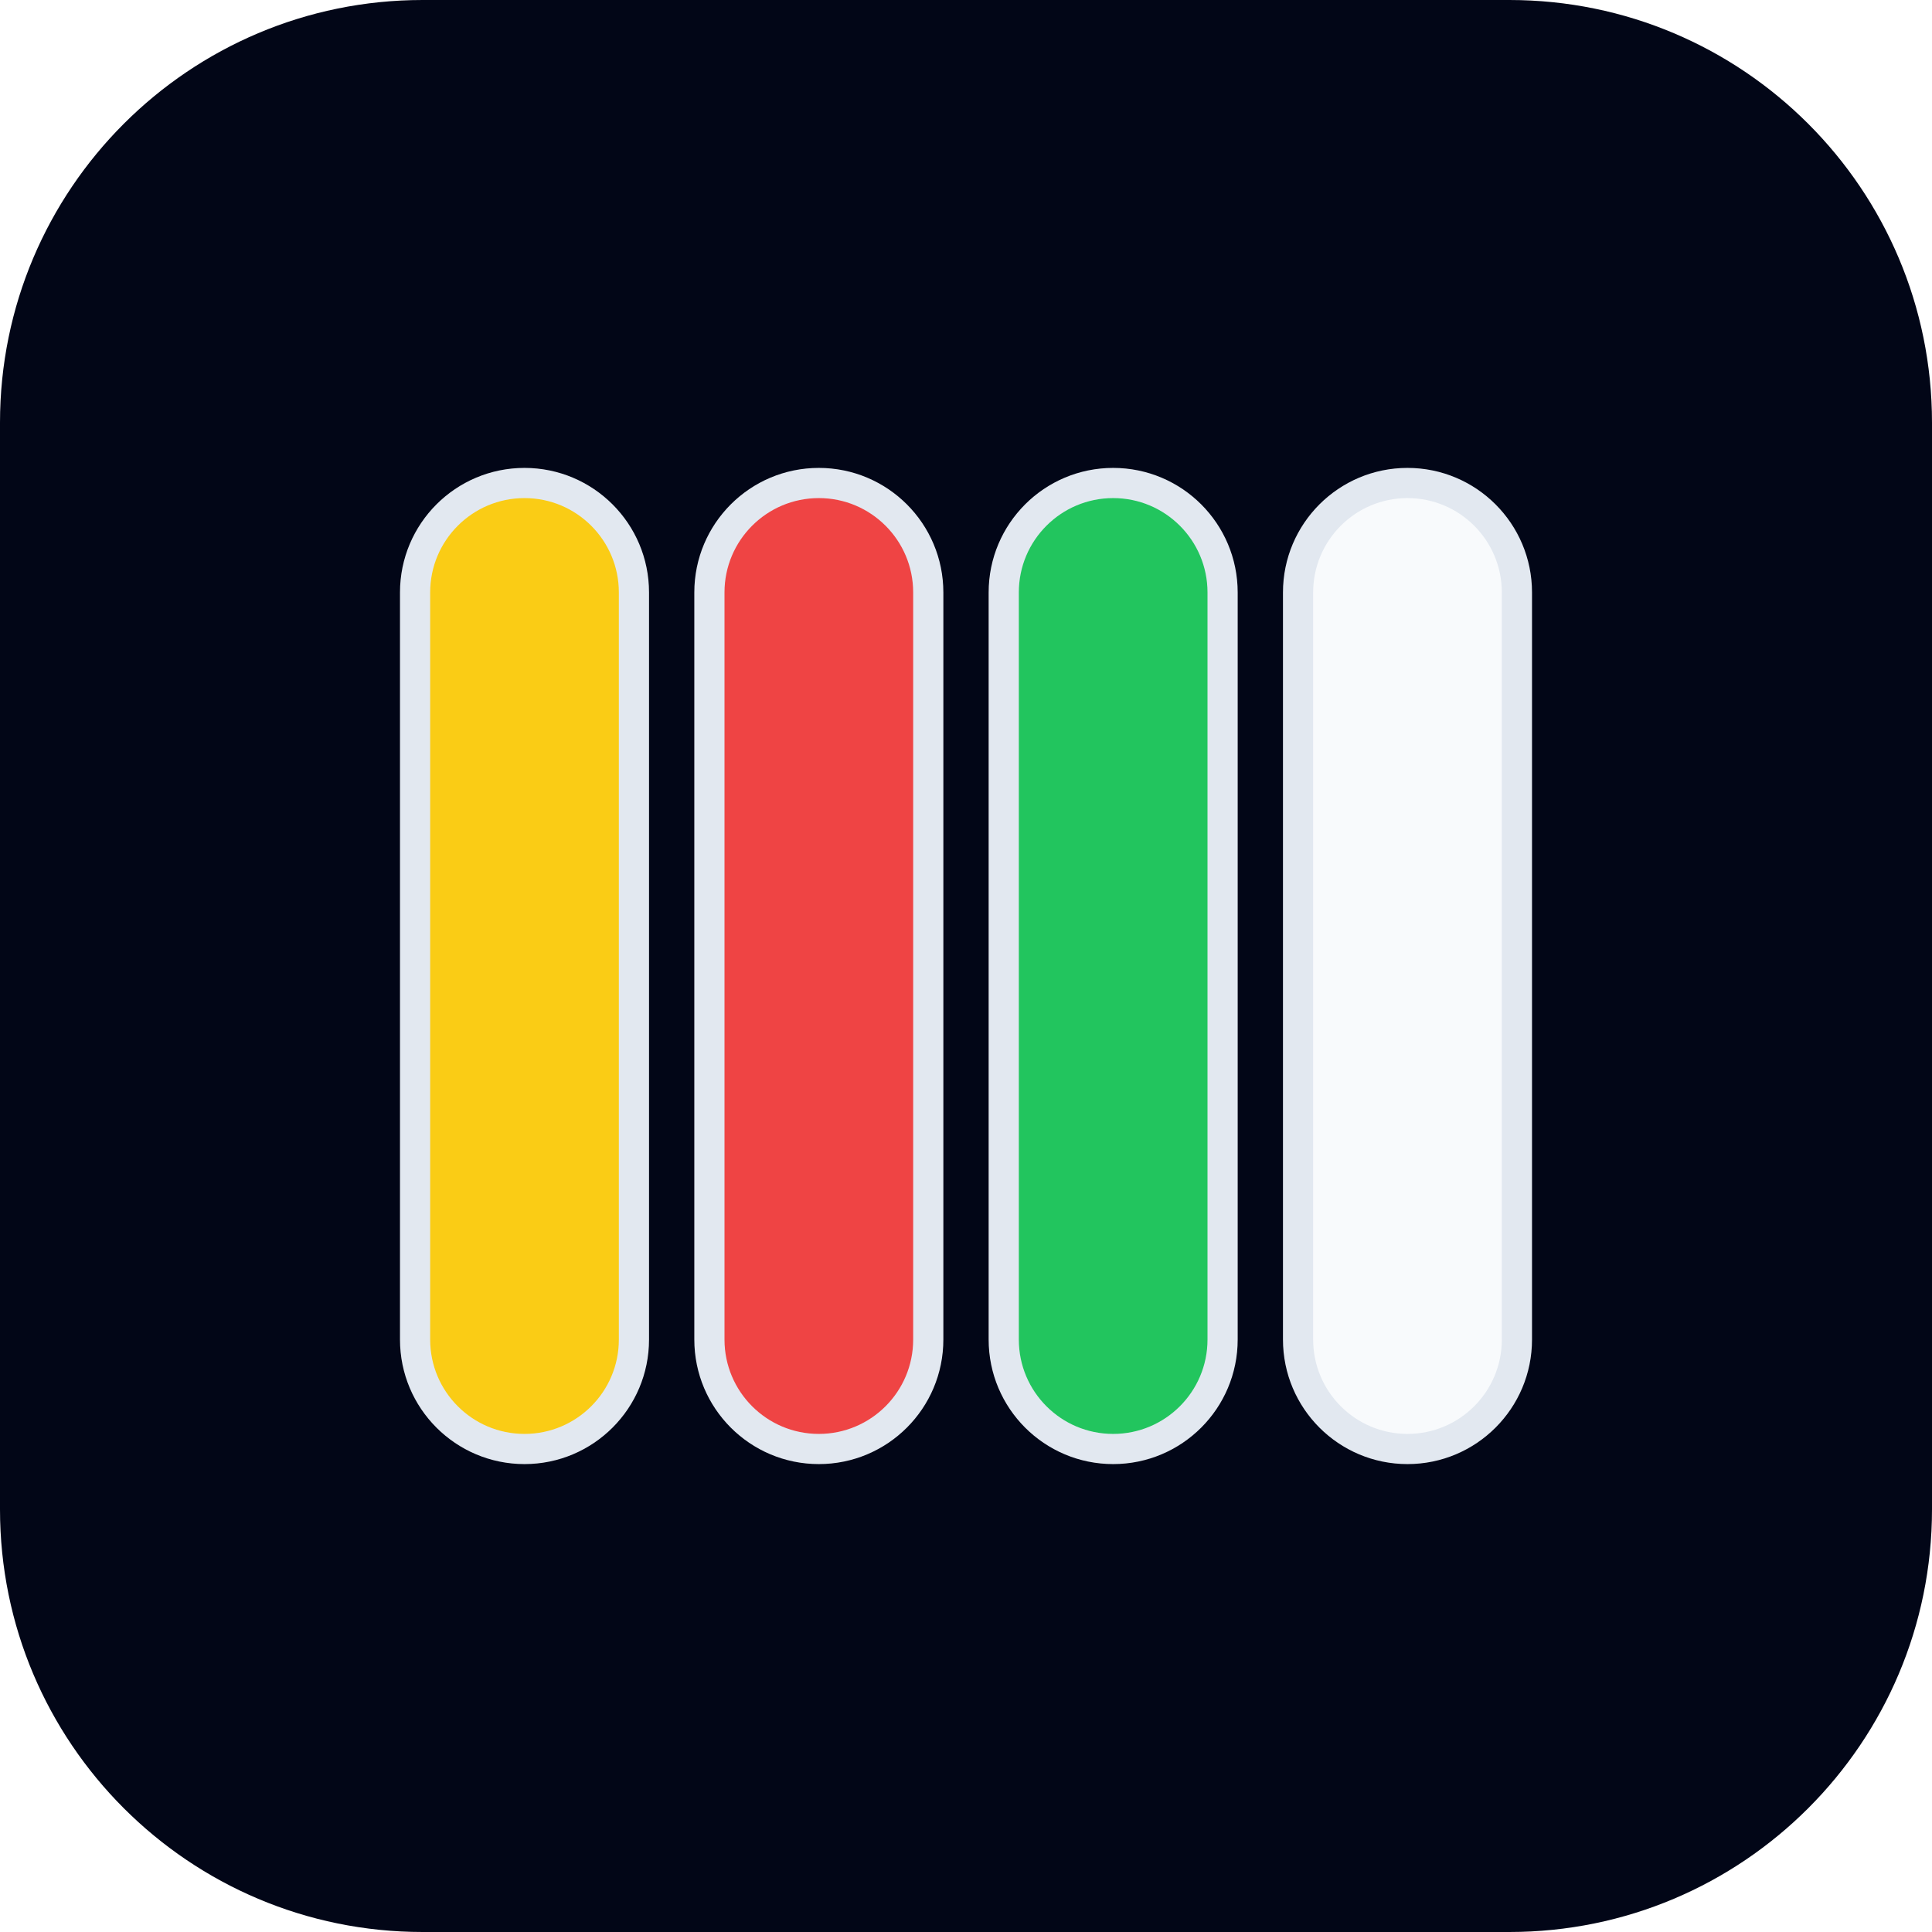
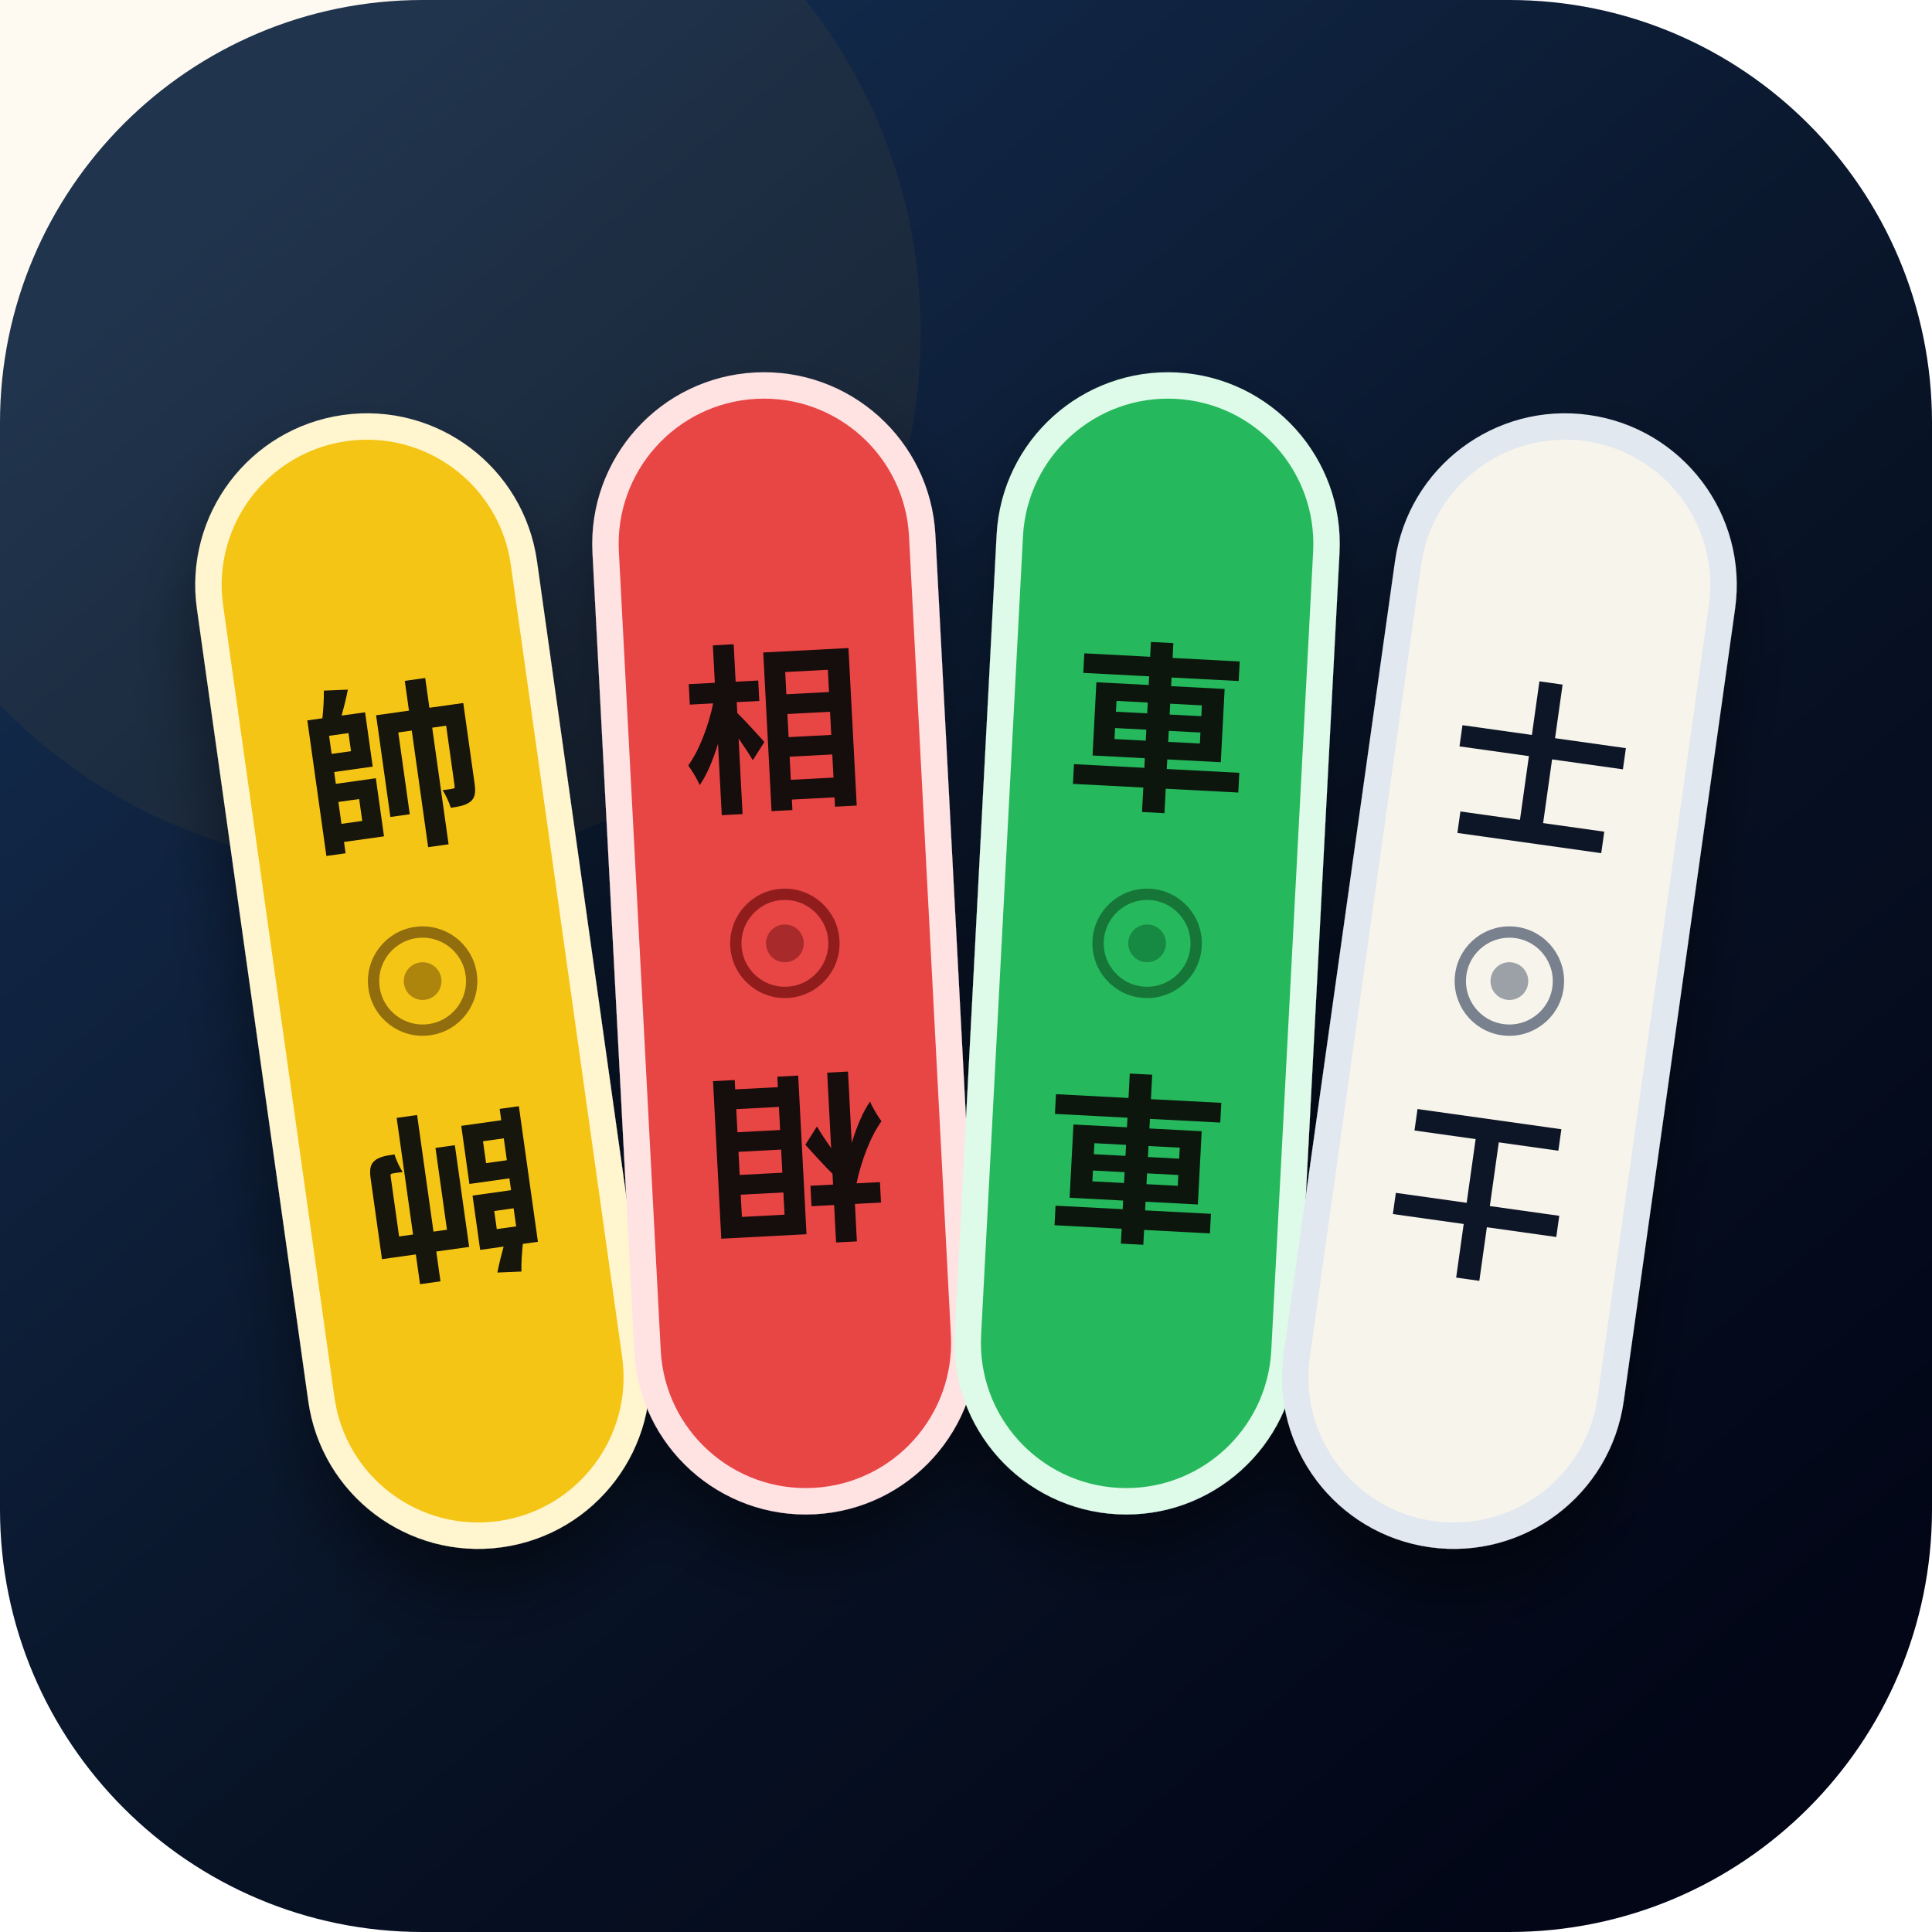
- <svg xmlns="http://www.w3.org/2000/svg" viewBox="0 0 512 512">
-   <rect width="512" height="512" rx="112" fill="#020617" />
-   <g stroke="#e2e8f0" stroke-width="8">
-     <rect x="110" y="128" width="58" height="256" rx="29" fill="#facc15" />
-     <rect x="188" y="128" width="58" height="256" rx="29" fill="#ef4444" />
-     <rect x="266" y="128" width="58" height="256" rx="29" fill="#22c55e" />
-     <rect x="344" y="128" width="58" height="256" rx="29" fill="#f8fafc" />
+ <svg xmlns="http://www.w3.org/2000/svg" viewBox="0 0 512 512" role="img" aria-labelledby="title desc">
+   <defs>
+     <linearGradient id="bg" x1="74" y1="42" x2="438" y2="474" gradientUnits="userSpaceOnUse">
+       <stop stop-color="#142d50" />
+       <stop offset=".58" stop-color="#081326" />
+       <stop offset="1" stop-color="#020617" />
+     </linearGradient>
+     <filter id="shadow" x="-30%" y="-25%" width="160%" height="165%">
+       <feDropShadow dx="0" dy="12" stdDeviation="9" flood-color="#000" flood-opacity=".45" />
+     </filter>
+   </defs>
+   <rect width="512" height="512" rx="112" fill="url(#bg)" />
+   <circle cx="102" cy="88" r="142" fill="#f59e0b" opacity=".055" />
+   <g filter="url(#shadow)" font-family="STKaiti, Kaiti TC, BiauKai, KaiTi, serif" font-weight="900" text-anchor="middle" dominant-baseline="central">
+     <g transform="rotate(-8 112 260)">
+       <rect x="70" y="112" width="84" height="296" rx="42" fill="#f5c518" stroke="#fff6cf" stroke-width="7" />
+       <text x="112" y="200" fill="#17120a" font-size="48">帥</text>
+       <text x="112" y="320" fill="#17120a" font-size="48" transform="rotate(180 112 320)">帥</text>
+       <circle cx="112" cy="260" r="13" fill="none" stroke="#6b4b08" stroke-width="3" opacity=".72" />
+       <circle cx="112" cy="260" r="5" fill="#6b4b08" opacity=".52" />
+     </g>
+     <g transform="rotate(-3 208 250)">
+       <rect x="166" y="102" width="84" height="296" rx="42" fill="#e84545" stroke="#ffe2e2" stroke-width="7" />
+       <text x="208" y="190" fill="#180808" font-size="48">相</text>
+       <text x="208" y="310" fill="#180808" font-size="48" transform="rotate(180 208 310)">相</text>
+       <circle cx="208" cy="250" r="13" fill="none" stroke="#6f1111" stroke-width="3" opacity=".72" />
+       <circle cx="208" cy="250" r="5" fill="#6f1111" opacity=".52" />
+     </g>
+     <g transform="rotate(3 304 250)">
+       <rect x="262" y="102" width="84" height="296" rx="42" fill="#28b85c" stroke="#ddfbe8" stroke-width="7" />
+       <text x="304" y="190" fill="#07160c" font-size="48">車</text>
+       <text x="304" y="310" fill="#07160c" font-size="48" transform="rotate(180 304 310)">車</text>
+       <circle cx="304" cy="250" r="13" fill="none" stroke="#0c5d2b" stroke-width="3" opacity=".72" />
+       <circle cx="304" cy="250" r="5" fill="#0c5d2b" opacity=".52" />
+     </g>
+     <g transform="rotate(8 400 260)">
+       <rect x="358" y="112" width="84" height="296" rx="42" fill="#f7f4eb" stroke="#e2e8f0" stroke-width="7" />
+       <text x="400" y="200" fill="#111827" font-size="48">士</text>
+       <text x="400" y="320" fill="#111827" font-size="48" transform="rotate(180 400 320)">士</text>
+       <circle cx="400" cy="260" r="13" fill="none" stroke="#475569" stroke-width="3" opacity=".72" />
+       <circle cx="400" cy="260" r="5" fill="#475569" opacity=".52" />
+     </g>
  </g>
</svg>
